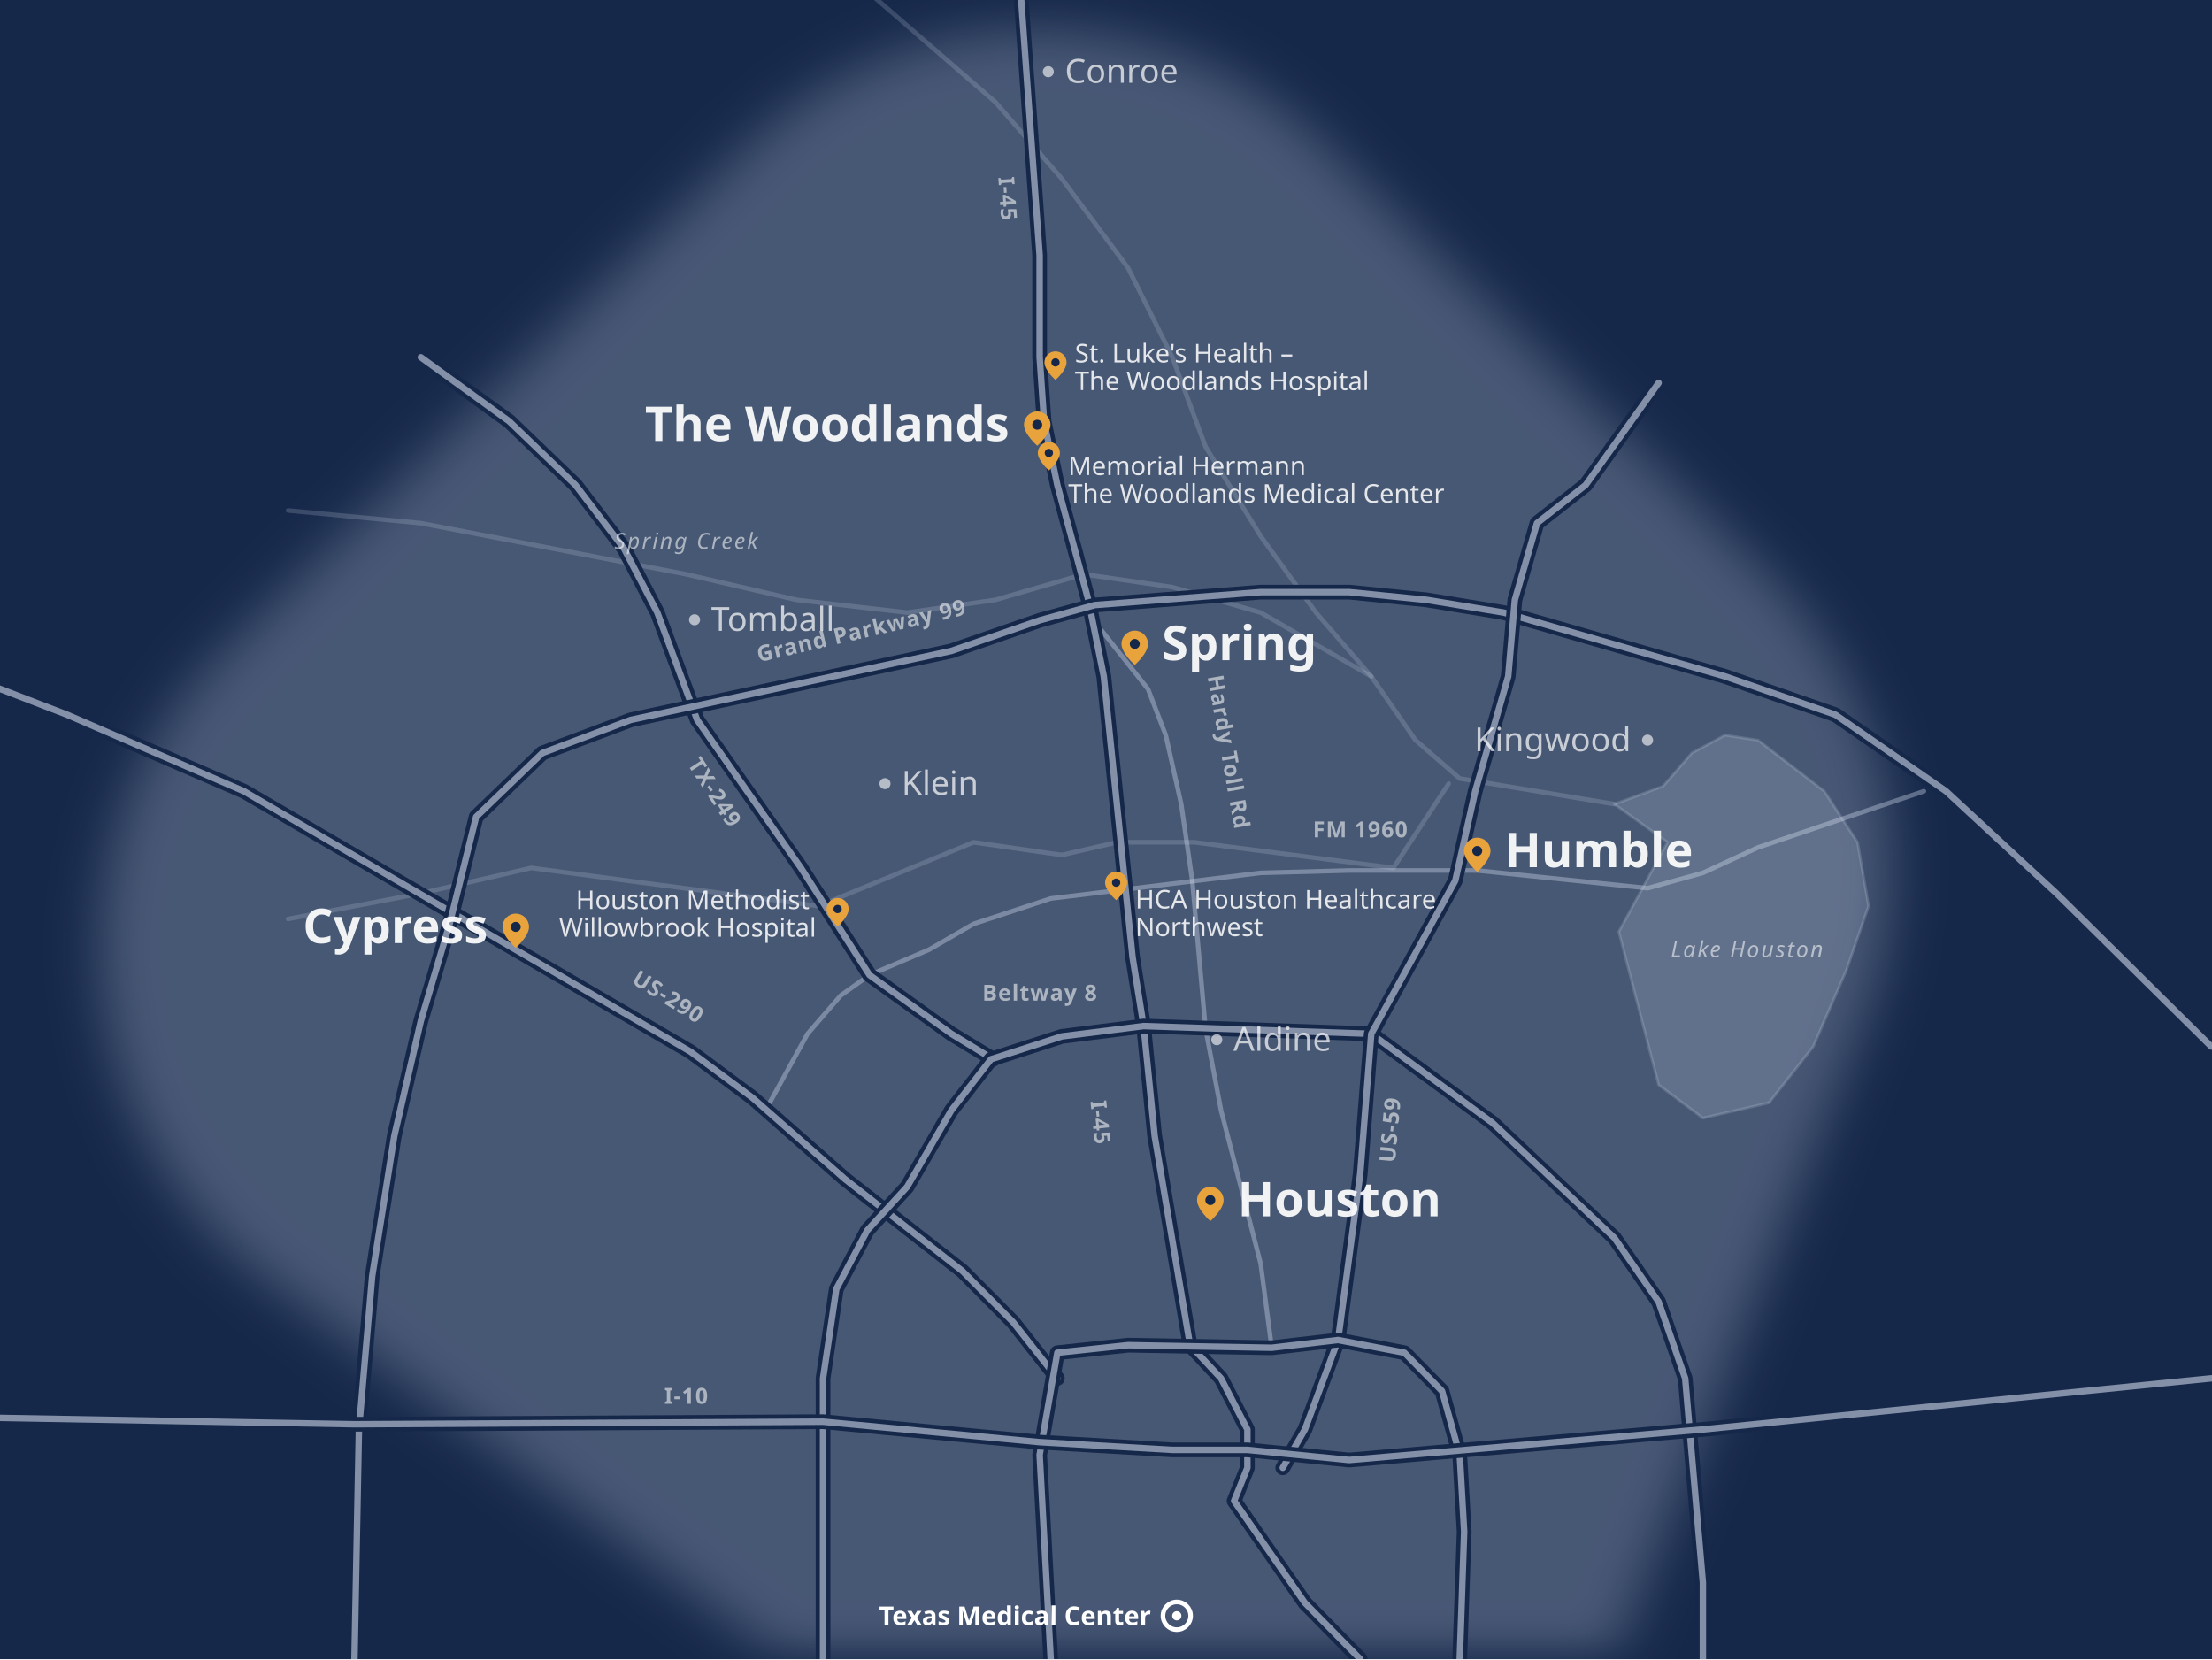
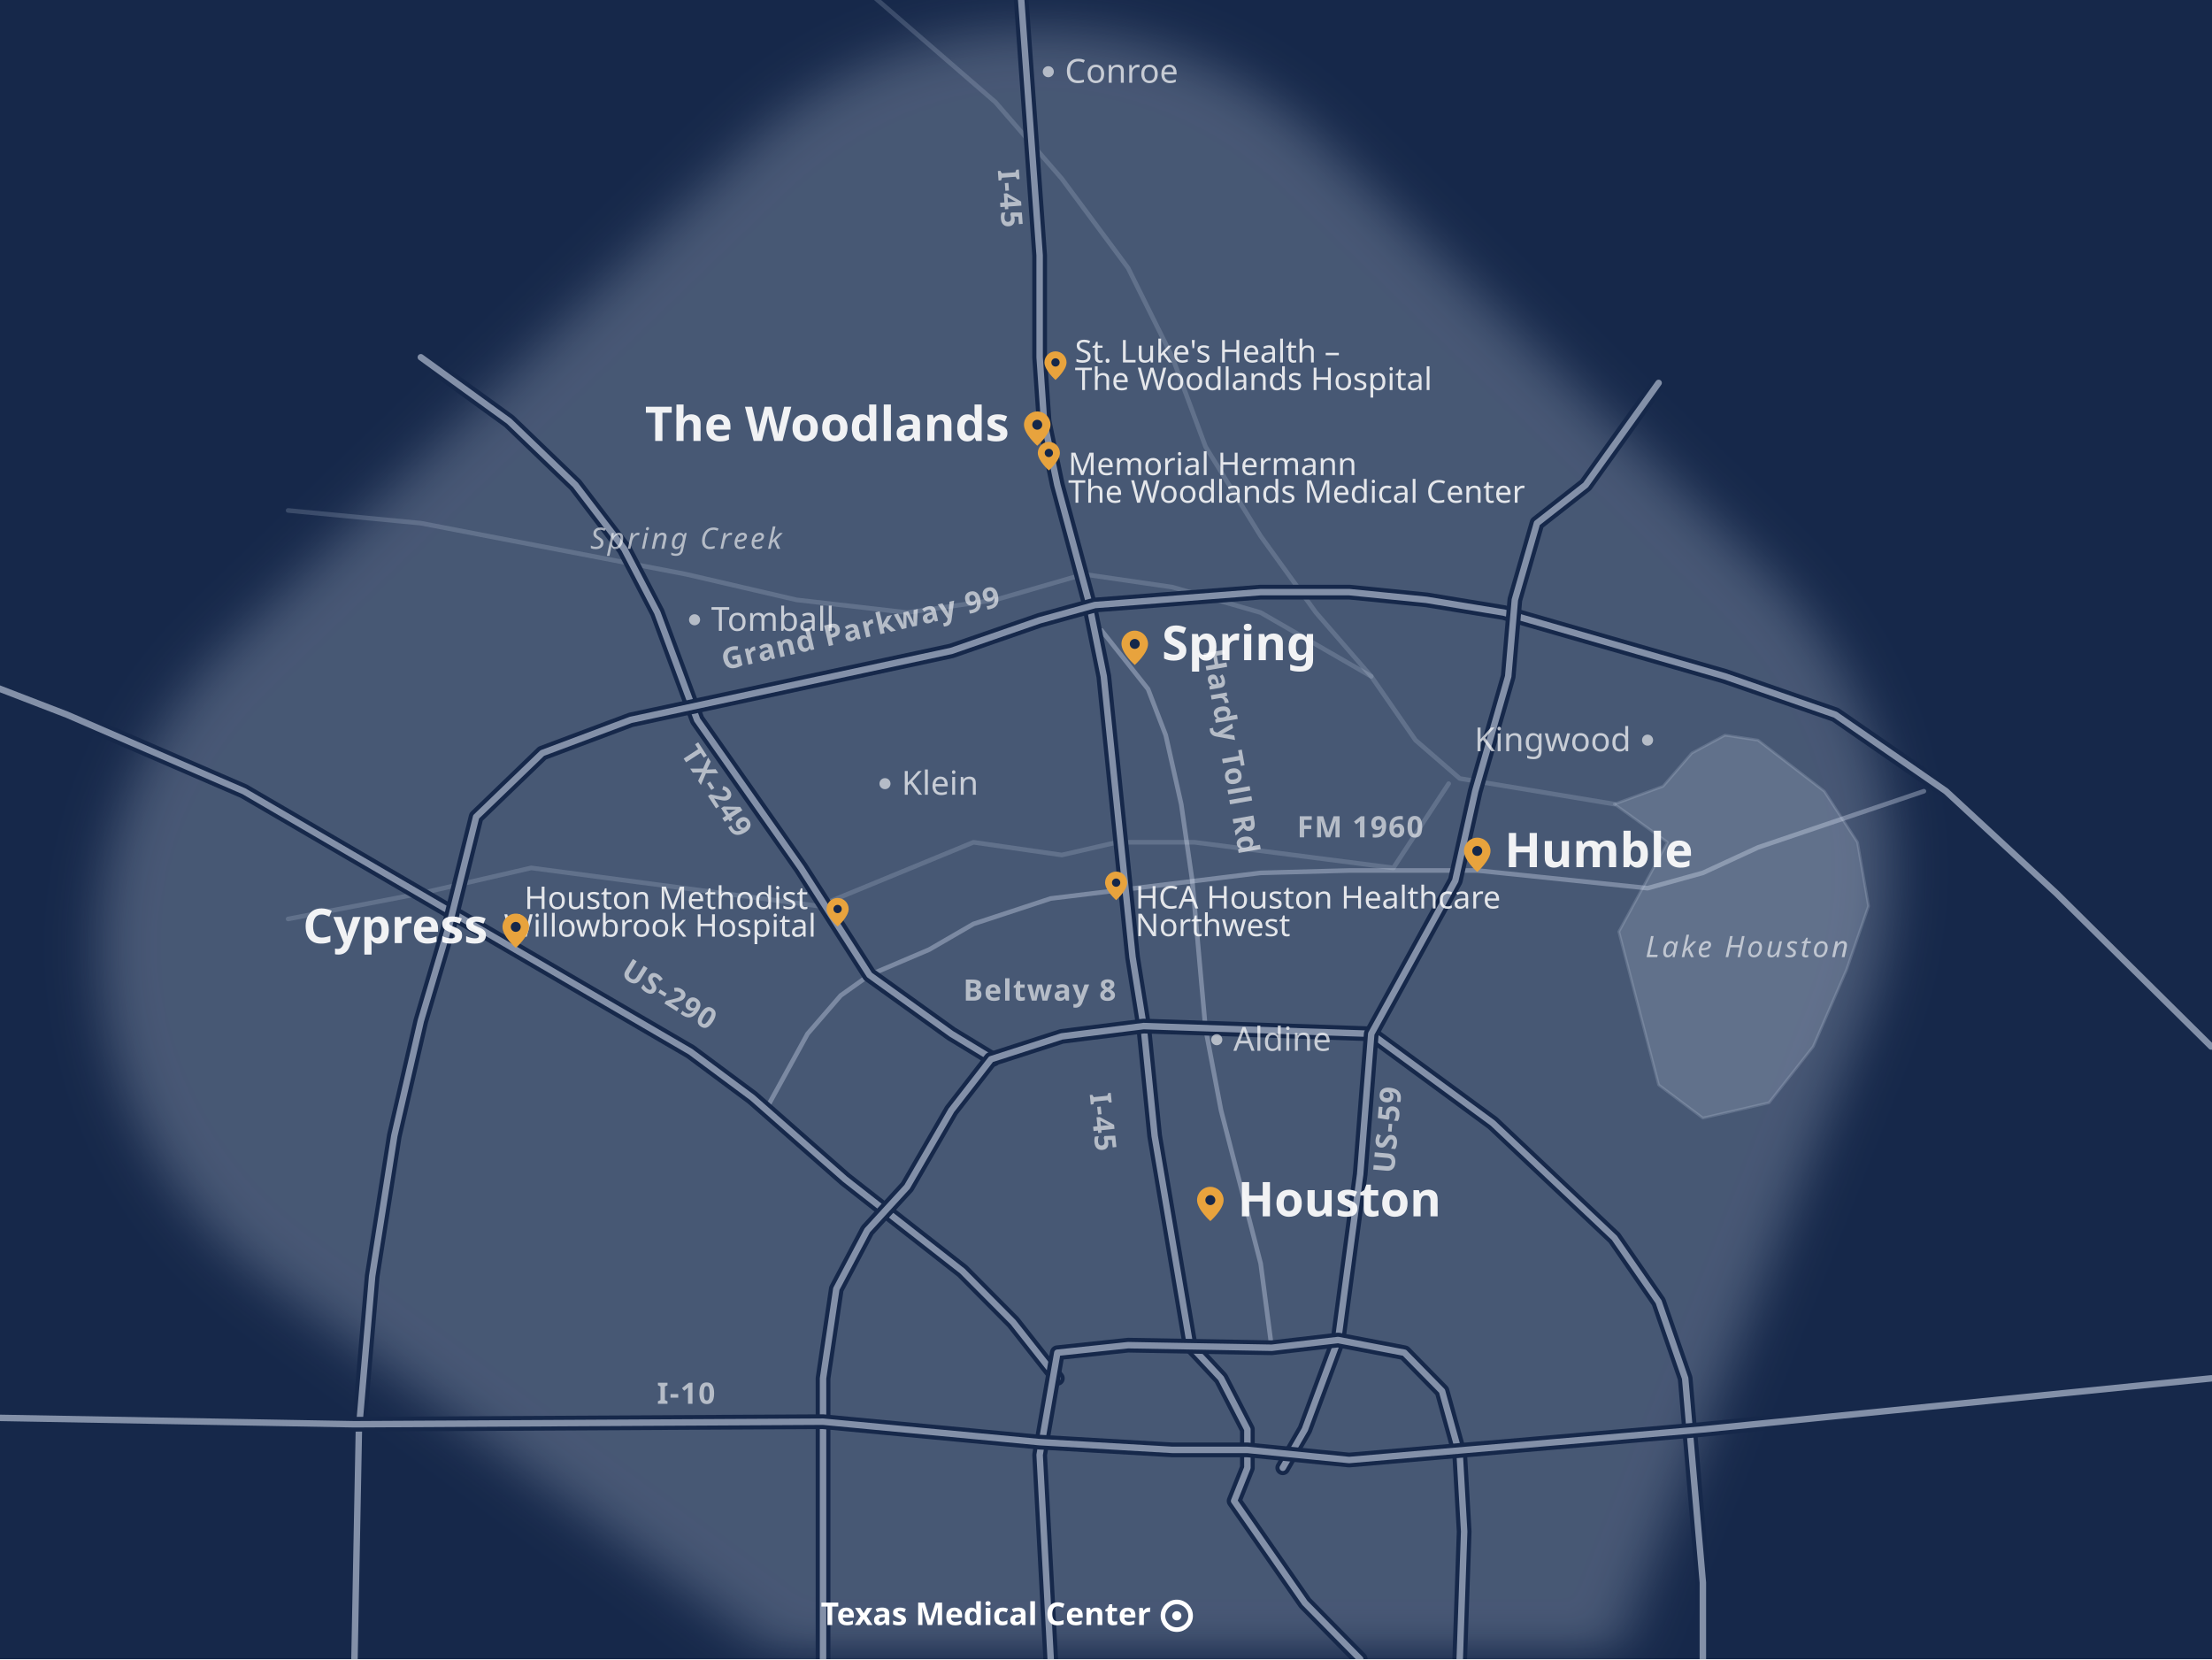
<svg xmlns="http://www.w3.org/2000/svg" id="nl-service-map" viewBox="0 0 1200 900" aria-hidden="true" focusable="false" data-i45-x="626.4" font-family="&quot;Bricolage Grotesque&quot;, &quot;Atkinson Hyperlegible&quot;, system-ui, sans-serif">
  <defs>
    <filter id="nl-field-feather" x="-60%" y="-60%" width="220%" height="220%">
      <feGaussianBlur stdDeviation="14" />
    </filter>
    <clipPath id="nl-map-clip">
      <rect width="1200" height="900" />
    </clipPath>
  </defs>
  <style>
#nl-service-map{display:block;width:100%;height:auto}
#nl-service-map .t-display{font-family:var(--font-bricolage,"Bricolage Grotesque"),"Bricolage Grotesque","Atkinson Hyperlegible",system-ui,sans-serif}
#nl-service-map .t-text{font-family:var(--font-atkinson,"Atkinson Hyperlegible"),"Atkinson Hyperlegible",system-ui,sans-serif}
#nl-service-map [data-city]{cursor:pointer}
#nl-service-map [data-city] text{transition:fill-opacity .2s ease}
#nl-service-map [data-pin-wrap]{transition:transform .25s cubic-bezier(.22,.61,.36,1)}
#nl-service-map [data-city].is-active text{fill-opacity:1}
#nl-service-map [data-city].is-active [data-pin-wrap]{transform:scale(1.15)}
@media (max-width:640px){
#nl-service-map .t-core{font-size:40px}
#nl-service-map .t-town{font-size:28px}
#nl-service-map .t-tmc{font-size:24px}
#nl-service-map .t-hosp,#nl-service-map .t-road{display:none}
#nl-service-map [data-pin-wrap]{transform:scale(1.8)}
#nl-service-map [data-city].is-active [data-pin-wrap]{transform:scale(2)}
#nl-service-map [data-tmc-ring]{transform:scale(1.8)}
#nl-service-map [data-town-dot]{transform:scale(1.8)}
}
</style>
  <rect width="1200" height="900" fill="#16284A" />
  <g clip-path="url(#nl-map-clip)">
    <g data-field="" filter="url(#nl-field-feather)" opacity="0.25">
      <polygon points="279.6,513.6 562.5,241.2 801.2,472.4 672.2,802.5" fill="#DCE6F5" stroke="#DCE6F5" stroke-width="450.8" stroke-linejoin="round" />
    </g>
    <g data-water="" fill="none" stroke="#DCE6F5" stroke-opacity="0.18" stroke-linecap="round" stroke-linejoin="round">
      <path d="M875.8 436.2L902.2 426.5L917.8 408.5L935.8 398.8L953.7 401.5L989.7 429.2L1007.7 456.9L1013.7 491.5L1001.7 526.2L983.7 567.7L959.7 598.2L923.8 606.5L899.8 588.5L878.2 505.4L904.6 456.9Z" fill="#DCE6F5" fill-opacity="0.18" stroke-width="1.5" />
      <path d="M156.3 276.9L228.3 283.8L372.2 311.5L432.1 325.4L492.1 332.3L540 325.4L588 311.5L636 318.5L683.9 332.3L743.9 366.9" stroke-width="2.5" />
      <path d="M156.3 498.5L228.3 484.6L288.2 470.8L444.1 491.5L528.1 456.9L576 463.8L606 456.9L648 456.9L755.9 470.8L785.9 425.1" stroke-width="2.5" />
      <path d="M444.1 -27.7L540 55.4L576 96.9L612 145.4L636 193.8L654 242.3L683.9 290.8L713.9 332.3L743.9 366.9L767.9 401.5L791.9 422.3L875.8 436.2" stroke-width="2.5" />
    </g>
    <g data-roads="" fill="none" stroke="#DCE6F5" stroke-opacity="0.35" stroke-width="2.5" stroke-linecap="round" stroke-linejoin="round">
      <path d="M689.9 731.1L683.9 685.4L662.4 602.3L654 558L646.8 477.7L640.8 436.2L632.4 398.8L622.8 373.8L597.6 342" />
      <path d="M415.3 602.3L438.1 560.8L456.1 540L471.7 528.9L504.1 515.1L528.1 501.2L570 487.4L683.9 473.5L731.9 472.2L801.5 472.2L893.8 481.8L923.8 473.5L953.7 459.7L1043.7 429.2" />
    </g>
    <g data-freeways="" fill="none" stroke-linecap="round" stroke-linejoin="round">
      <g data-freeway-group="i45">
        <path d="M737.9 900L707.9 869.5L669.5 814.2L676.7 796.2L676.7 775.4L662.4 747.7L645.6 729.7L626.4 616.2L620.4 556.6L614.4 519.2L598.8 366.9L590.4 325.4L573.6 263.1L566.4 228.5L564 193.8L564 138.5L552 -27.7" stroke="#16284A" stroke-width="8" pathLength="1" data-freeway="" />
        <path d="M737.9 900L707.9 869.5L669.5 814.2L676.7 796.2L676.7 775.4L662.4 747.7L645.6 729.7L626.4 616.2L620.4 556.6L614.4 519.2L598.8 366.9L590.4 325.4L573.6 263.1L566.4 228.5L564 193.8L564 138.5L552 -27.7" stroke="#DCE6F5" stroke-opacity="0.55" stroke-width="3.5" pathLength="1" data-freeway="" />
      </g>
      <g data-freeway-group="us290">
        <path d="M573.6 747.7L549.6 717.2L522.1 689.5L458.5 639.7L408.1 595.4L374.6 570.5L132.3 429.2L36.4 387.7L-35.5 360" stroke="#16284A" stroke-width="8" pathLength="1" data-freeway="" />
        <path d="M573.6 747.7L549.6 717.2L522.1 689.5L458.5 639.7L408.1 595.4L374.6 570.5L132.3 429.2L36.4 387.7L-35.5 360" stroke="#DCE6F5" stroke-opacity="0.55" stroke-width="3.5" pathLength="1" data-freeway="" />
      </g>
      <g data-freeway-group="tx249">
        <path d="M538.8 574.6L516.1 560.8L471.7 528.9L434.5 470.8L378.2 390.5L356.6 332.3L338.6 297.7L312.2 263.1L276.2 228.5L228.3 193.8" stroke="#16284A" stroke-width="8" pathLength="1" data-freeway="" />
        <path d="M538.8 574.6L516.1 560.8L471.7 528.9L434.5 470.8L378.2 390.5L356.6 332.3L338.6 297.7L312.2 263.1L276.2 228.5L228.3 193.8" stroke="#DCE6F5" stroke-opacity="0.55" stroke-width="3.5" pathLength="1" data-freeway="" />
      </g>
      <g data-freeway-group="sh99">
        <path d="M192.3 900L194.7 775.4L201.9 692.3L213.9 616.2L228.3 553.8L243.9 501.2L258.3 443.1L294.2 408.5L342.2 390.5L516.1 353.1L564 336.5L594 328.2L683.9 321.2L731.9 321.2L773.9 325.4L815.8 332.3L935.8 366.9L995.7 387.7L1055.7 429.2L1115.6 484.6L1199.6 567.7" stroke="#16284A" stroke-width="8" pathLength="1" data-freeway="" />
        <path d="M192.3 900L194.7 775.4L201.9 692.3L213.9 616.2L228.3 553.8L243.9 501.2L258.3 443.1L294.2 408.5L342.2 390.5L516.1 353.1L564 336.5L594 328.2L683.9 321.2L731.9 321.2L773.9 325.4L815.8 332.3L935.8 366.9L995.7 387.7L1055.7 429.2L1115.6 484.6L1199.6 567.7" stroke="#DCE6F5" stroke-opacity="0.55" stroke-width="3.5" pathLength="1" data-freeway="" />
      </g>
      <g data-freeway-group="beltway8">
        <path d="M446.5 900L446.5 747.7L453.7 699.2L470.5 667.4L492.1 643.8L516.1 602.3L537.6 574.6L576 562.2L620.4 556.6L743.9 560.8L809.8 609.2L875.8 671.5L899.8 706.2L914.2 747.7L923.8 858.5L923.8 900" stroke="#16284A" stroke-width="8" pathLength="1" data-freeway="" />
        <path d="M446.5 900L446.5 747.7L453.7 699.2L470.5 667.4L492.1 643.8L516.1 602.3L537.6 574.6L576 562.2L620.4 556.6L743.9 560.8L809.8 609.2L875.8 671.5L899.8 706.2L914.2 747.7L923.8 858.5L923.8 900" stroke="#DCE6F5" stroke-opacity="0.55" stroke-width="3.5" pathLength="1" data-freeway="" />
      </g>
      <g data-freeway-group="us59">
        <path d="M695.9 796.2L707.9 775.4L725.9 726.9L737.9 636.9L743.9 560.8L789.5 477.7L800.3 429.2L818.2 366.9L821.8 325.4L833.8 283.8L860.2 263.1L899.8 207.7" stroke="#16284A" stroke-width="8" pathLength="1" data-freeway="" />
        <path d="M695.9 796.2L707.9 775.4L725.9 726.9L737.9 636.9L743.9 560.8L789.5 477.7L800.3 429.2L818.2 366.9L821.8 325.4L833.8 283.8L860.2 263.1L899.8 207.7" stroke="#DCE6F5" stroke-opacity="0.55" stroke-width="3.5" pathLength="1" data-freeway="" />
      </g>
      <g data-freeway-group="i610">
        <path d="M570 900L564 789.2L573.6 733.8L612 729.7L689.9 731.1L725.9 726.9L761.9 733.8L782.3 754.6L791.9 789.2L794.3 830.8L791.9 900" stroke="#16284A" stroke-width="8" pathLength="1" data-freeway="" />
        <path d="M570 900L564 789.2L573.6 733.8L612 729.7L689.9 731.1L725.9 726.9L761.9 733.8L782.3 754.6L791.9 789.2L794.3 830.8L791.9 900" stroke="#DCE6F5" stroke-opacity="0.55" stroke-width="3.5" pathLength="1" data-freeway="" />
      </g>
      <g data-freeway-group="i10">
        <path d="M-35.5 768.5L192.3 772.6L446.5 771.2L564 782.3L636 786.5L676.7 786.5L731.9 792L923.8 775.4L1199.6 747.7" stroke="#16284A" stroke-width="8" pathLength="1" data-freeway="" />
        <path d="M-35.5 768.5L192.3 772.6L446.5 771.2L564 782.3L636 786.5L676.7 786.5L731.9 792L923.8 775.4L1199.6 747.7" stroke="#DCE6F5" stroke-opacity="0.55" stroke-width="3.5" pathLength="1" data-freeway="" />
      </g>
    </g>
-     <g data-road-labels="" class="t-text" font-size="12" font-weight="700" fill="#FFFFFF" fill-opacity="0.55" letter-spacing="0.04em">
+     <g data-road-labels="" class="t-text" font-size="16" font-weight="700" fill="#FFFFFF" fill-opacity="0.6" letter-spacing="0.04em">
      <text class="t-road" data-label="" x="542.4" y="108" text-anchor="middle" transform="rotate(86 542.4 108)">I-45</text>
      <text class="t-road" data-label="" x="592.8" y="609.2" text-anchor="middle" transform="rotate(84 592.8 609.2)">I-45</text>
      <text class="t-road" data-label="" x="360.2" y="544.2" text-anchor="middle" transform="rotate(32 360.2 544.2)">US-290</text>
      <text class="t-road" data-label="" x="384.2" y="432" text-anchor="middle" transform="rotate(57 384.2 432)">TX-249</text>
      <text class="t-road" data-label="" x="468.1" y="346.2" text-anchor="middle" transform="rotate(-13 468.1 346.2)">Grand Parkway 99</text>
      <text class="t-road" data-label="" x="564" y="542.8" text-anchor="middle">Beltway 8</text>
      <text class="t-road" data-label="" x="662.4" y="408.5" text-anchor="middle" transform="rotate(80 662.4 408.5)">Hardy Toll Rd</text>
      <text class="t-road" data-label="" x="737.9" y="454.2" text-anchor="middle">FM 1960</text>
      <text class="t-road" data-label="" x="758.3" y="613.4" text-anchor="middle" transform="rotate(-85 758.3 613.4)">US-59</text>
      <text class="t-road" data-label="" x="372.2" y="761.5" text-anchor="middle">I-10</text>
      <text class="t-road" data-label="" x="947.7" y="519.2" text-anchor="middle" font-weight="400" font-style="italic" letter-spacing="0.08em">Lake Houston</text>
      <text class="t-road" data-label="" x="372.2" y="297.7" text-anchor="middle" font-weight="400" font-style="italic" letter-spacing="0.08em">Spring Creek</text>
    </g>
    <g data-towns="" class="t-text" font-size="18" font-weight="400" fill="#FFFFFF">
      <g data-town="tomball">
        <circle data-town-dot="" cx="376.8" cy="336.2" r="3" fill="#FFFFFF" fill-opacity="0.6" style="transform-origin:376.8px 336.2px" />
        <text class="t-town" data-label="" x="385.8" y="342.2" text-anchor="start" fill-opacity="0.7">Tomball</text>
      </g>
      <g data-town="kingwood">
        <circle data-town-dot="" cx="893.8" cy="401.5" r="3" fill="#FFFFFF" fill-opacity="0.6" style="transform-origin:893.8px 401.5px" />
        <text class="t-town" data-label="" x="884.8" y="407.5" text-anchor="end" fill-opacity="0.7">Kingwood</text>
      </g>
      <g data-town="klein">
        <circle data-town-dot="" cx="480.1" cy="425.1" r="3" fill="#FFFFFF" fill-opacity="0.6" style="transform-origin:480.1px 425.1px" />
        <text class="t-town" data-label="" x="489.1" y="431.1" text-anchor="start" fill-opacity="0.7">Klein</text>
      </g>
      <g data-town="aldine">
        <circle data-town-dot="" cx="660.1" cy="564" r="3" fill="#FFFFFF" fill-opacity="0.6" style="transform-origin:660.1px 564px" />
        <text class="t-town" data-label="" x="669.1" y="570" text-anchor="start" fill-opacity="0.7">Aldine</text>
      </g>
      <g data-town="conroe">
        <circle data-town-dot="" cx="568.7" cy="38.9" r="3" fill="#FFFFFF" fill-opacity="0.6" style="transform-origin:568.7px 38.9px" />
        <text class="t-town" data-label="" x="577.7" y="44.9" text-anchor="start" fill-opacity="0.7">Conroe</text>
      </g>
    </g>
-     <g data-hospitals="" class="t-text" font-size="14" font-weight="400" fill="#FFFFFF">
+     <g data-hospitals="" class="t-text" font-size="17" font-weight="400" fill="#FFFFFF">
      <g data-hospital="hca-houston-healthcare-northwest" data-x="604.9" data-y="486.8">
        <g data-pin-wrap="" style="transform-origin:604.9px 486.8px">
          <g transform="translate(599.5 472.8) scale(0.5)">
            <path d="M12 0C5.4 0 0 5.4 0 12c0 8.5 12 19 12 19s12-10.5 12-19C24 5.4 18.6 0 12 0z" fill="#E8A33D" data-pin="" />
            <circle cx="12" cy="12" r="4.5" fill="#16284A" />
          </g>
        </g>
        <text class="t-hosp" data-label="" x="615.9" y="492.8" text-anchor="start" fill-opacity="0.85">
          <tspan x="615.9" dy="0">HCA Houston Healthcare</tspan>
          <tspan x="615.9" dy="15">Northwest</tspan>
        </text>
      </g>
      <g data-hospital="memorial-hermann-the-woodlands" data-x="568.5" data-y="253.7">
        <g data-pin-wrap="" style="transform-origin:568.5px 253.7px">
          <g transform="translate(563 239.7) scale(0.5)">
            <path d="M12 0C5.4 0 0 5.4 0 12c0 8.5 12 19 12 19s12-10.5 12-19C24 5.4 18.6 0 12 0z" fill="#E8A33D" data-pin="" />
            <circle cx="12" cy="12" r="4.5" fill="#16284A" />
          </g>
        </g>
        <text class="t-hosp" data-label="" x="579.5" y="257.7" text-anchor="start" fill-opacity="0.85">
          <tspan x="579.5" dy="0">Memorial Hermann</tspan>
          <tspan x="579.5" dy="15">The Woodlands Medical Center</tspan>
        </text>
      </g>
      <g data-hospital="houston-methodist-willowbrook" data-x="453.8" data-y="501.1">
        <g data-pin-wrap="" style="transform-origin:453.8px 501.1px">
          <g transform="translate(448.4 487.1) scale(0.5)">
            <path d="M12 0C5.4 0 0 5.4 0 12c0 8.5 12 19 12 19s12-10.5 12-19C24 5.4 18.6 0 12 0z" fill="#E8A33D" data-pin="" />
            <circle cx="12" cy="12" r="4.5" fill="#16284A" />
          </g>
        </g>
        <text class="t-hosp" data-label="" x="442.8" y="493.1" text-anchor="end" fill-opacity="0.85">
          <tspan x="442.8" dy="0">Houston Methodist</tspan>
          <tspan x="442.8" dy="15">Willowbrook Hospital</tspan>
        </text>
      </g>
      <g data-hospital="st-lukes-the-woodlands" data-x="572.1" data-y="204.6">
        <g data-pin-wrap="" style="transform-origin:572.1px 204.6px">
          <g transform="translate(566.6 190.6) scale(0.5)">
            <path d="M12 0C5.4 0 0 5.4 0 12c0 8.5 12 19 12 19s12-10.5 12-19C24 5.4 18.6 0 12 0z" fill="#E8A33D" data-pin="" />
            <circle cx="12" cy="12" r="4.5" fill="#16284A" />
          </g>
        </g>
        <text class="t-hosp" data-label="" x="583.1" y="196.6" text-anchor="start" fill-opacity="0.85">
          <tspan x="583.1" dy="0">St. Luke's Health –</tspan>
          <tspan x="583.1" dy="15">The Woodlands Hospital</tspan>
        </text>
      </g>
    </g>
    <g data-route-layer="" />
    <g data-cities="" class="t-display" font-size="26" font-weight="700" fill="#FFFFFF">
      <g data-city="houston" id="city-houston" data-name="Houston" data-x="656.4" data-y="661.8">
        <circle cx="656.4" cy="655.8" r="40" fill="transparent" pointer-events="all" />
        <g data-pin-wrap="" style="transform-origin:656.4px 661.8px">
          <g transform="translate(649.4 643.8) scale(0.6)">
            <path d="M12 0C5.4 0 0 5.4 0 12c0 8.5 12 19 12 19s12-10.5 12-19C24 5.4 18.6 0 12 0z" fill="#E8A33D" data-pin="" />
            <circle cx="12" cy="12" r="4.5" fill="#16284A" />
          </g>
        </g>
        <text class="t-core" data-label="" x="671.4" y="659.8" text-anchor="start" fill-opacity="0.92">Houston</text>
      </g>
      <g data-city="spring" id="city-spring" data-name="Spring" data-x="615.3" data-y="360.1">
        <circle cx="615.3" cy="354.1" r="40" fill="transparent" pointer-events="all" />
        <g data-pin-wrap="" style="transform-origin:615.3px 360.1px">
          <g transform="translate(608.4 342.1) scale(0.6)">
            <path d="M12 0C5.4 0 0 5.4 0 12c0 8.5 12 19 12 19s12-10.5 12-19C24 5.4 18.6 0 12 0z" fill="#E8A33D" data-pin="" />
            <circle cx="12" cy="12" r="4.5" fill="#16284A" />
          </g>
        </g>
        <text class="t-core" data-label="" x="630.3" y="358.1" text-anchor="start" fill-opacity="0.92">Spring</text>
      </g>
      <g data-city="humble" id="city-humble" data-name="Humble" data-x="801.2" data-y="472.4">
        <circle cx="801.2" cy="466.4" r="40" fill="transparent" pointer-events="all" />
        <g data-pin-wrap="" style="transform-origin:801.2px 472.4px">
          <g transform="translate(794.2 454.4) scale(0.6)">
            <path d="M12 0C5.4 0 0 5.4 0 12c0 8.5 12 19 12 19s12-10.5 12-19C24 5.4 18.6 0 12 0z" fill="#E8A33D" data-pin="" />
            <circle cx="12" cy="12" r="4.5" fill="#16284A" />
          </g>
        </g>
        <text class="t-core" data-label="" x="816.2" y="470.4" text-anchor="start" fill-opacity="0.92">Humble</text>
      </g>
      <g data-city="the-woodlands" id="city-the-woodlands" data-name="The Woodlands" data-x="562.5" data-y="241.2">
        <circle cx="562.5" cy="235.2" r="40" fill="transparent" pointer-events="all" />
        <g data-pin-wrap="" style="transform-origin:562.5px 241.2px">
          <g transform="translate(555.5 223.2) scale(0.6)">
            <path d="M12 0C5.4 0 0 5.4 0 12c0 8.5 12 19 12 19s12-10.5 12-19C24 5.4 18.6 0 12 0z" fill="#E8A33D" data-pin="" />
            <circle cx="12" cy="12" r="4.5" fill="#16284A" />
          </g>
        </g>
        <text class="t-core" data-label="" x="547.5" y="239.2" text-anchor="end" fill-opacity="0.92">The Woodlands</text>
      </g>
      <g data-city="cypress" id="city-cypress" data-name="Cypress" data-x="279.6" data-y="513.6">
        <circle cx="279.6" cy="507.6" r="40" fill="transparent" pointer-events="all" />
        <g data-pin-wrap="" style="transform-origin:279.6px 513.6px">
          <g transform="translate(272.6 495.6) scale(0.6)">
            <path d="M12 0C5.4 0 0 5.4 0 12c0 8.5 12 19 12 19s12-10.5 12-19C24 5.4 18.6 0 12 0z" fill="#E8A33D" data-pin="" />
            <circle cx="12" cy="12" r="4.5" fill="#16284A" />
          </g>
        </g>
        <text class="t-core" data-label="" x="264.6" y="511.6" text-anchor="end" fill-opacity="0.92">Cypress</text>
      </g>
    </g>
    <g data-tmc="" data-x="638.4" data-y="876.5" class="t-text" fill="#FFFFFF">
      <g data-tmc-ring="" style="transform-origin:638.4px 876.5px">
        <circle cx="638.4" cy="876.5" r="7.5" fill="none" stroke="#FFFFFF" stroke-width="2.5" />
        <circle cx="638.4" cy="876.5" r="2.5" />
      </g>
-       <text class="t-tmc" data-label="" x="624.4" y="881.5" text-anchor="end" font-size="14" font-weight="700">Texas Medical Center</text>
+       <text class="t-tmc" data-label="" x="624.4" y="881.5" text-anchor="end" font-size="17" font-weight="700">Texas Medical Center</text>
    </g>
    <g data-chip-anchor="" />
  </g>
</svg>
